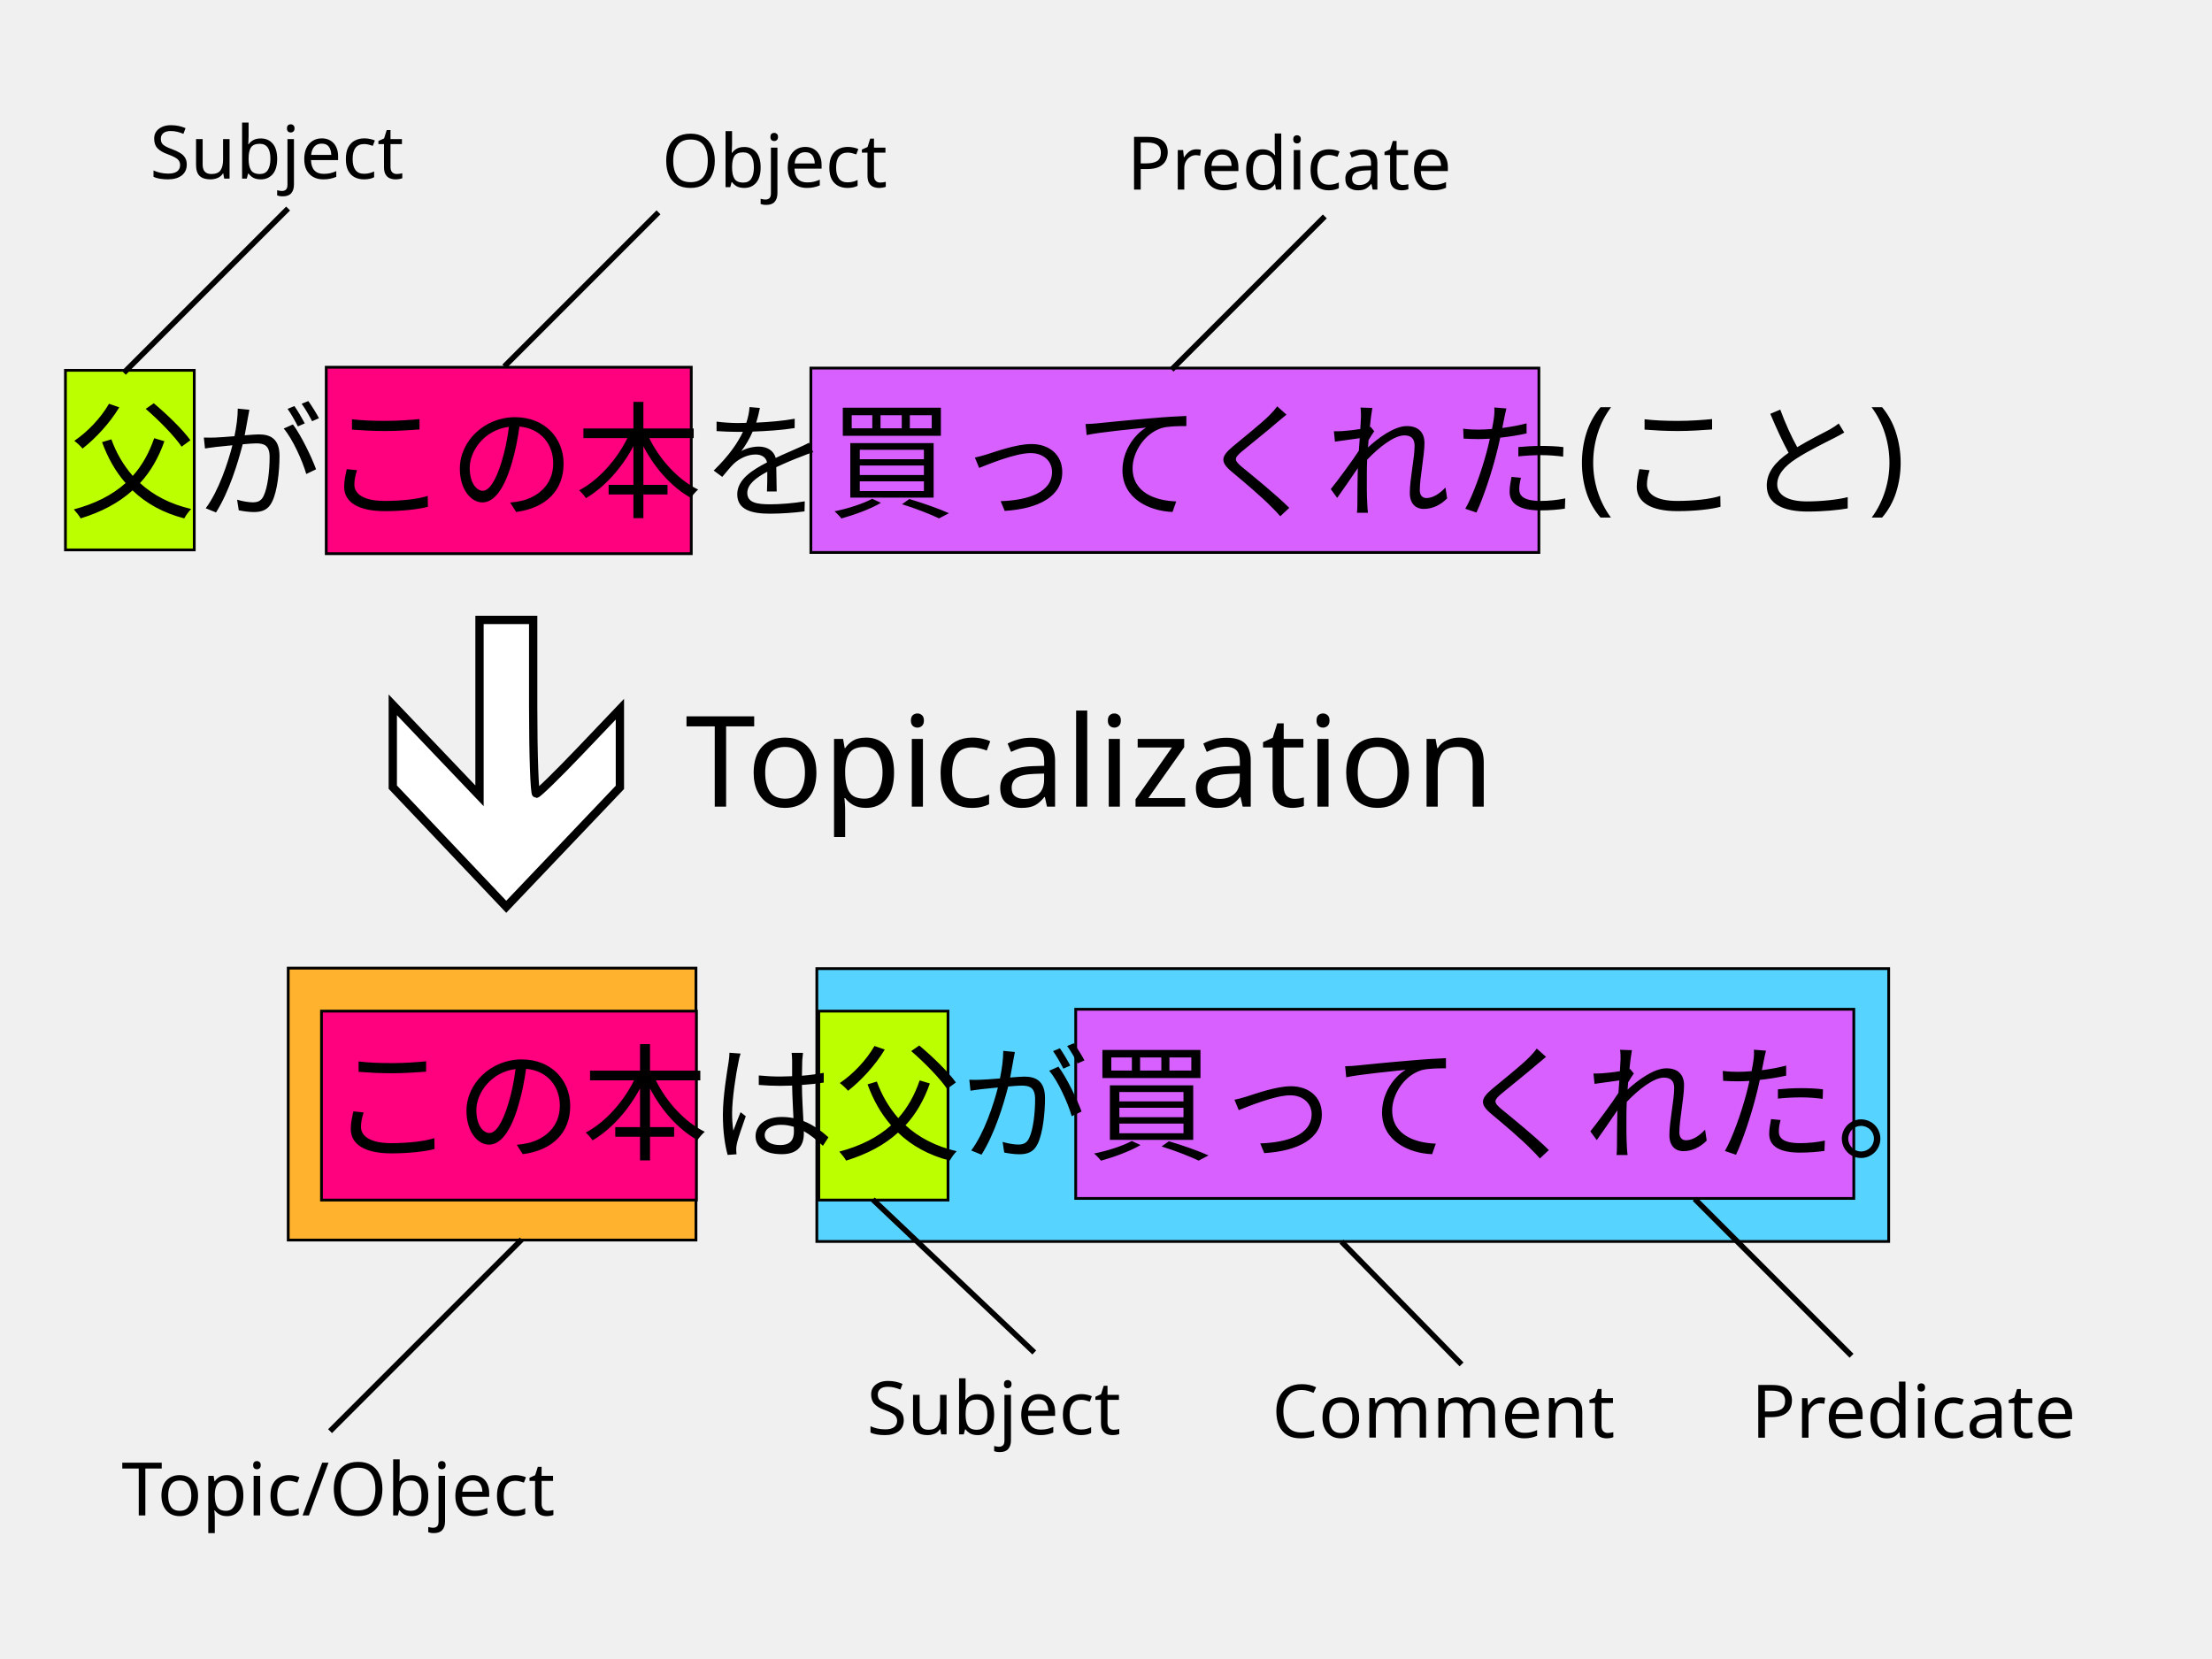
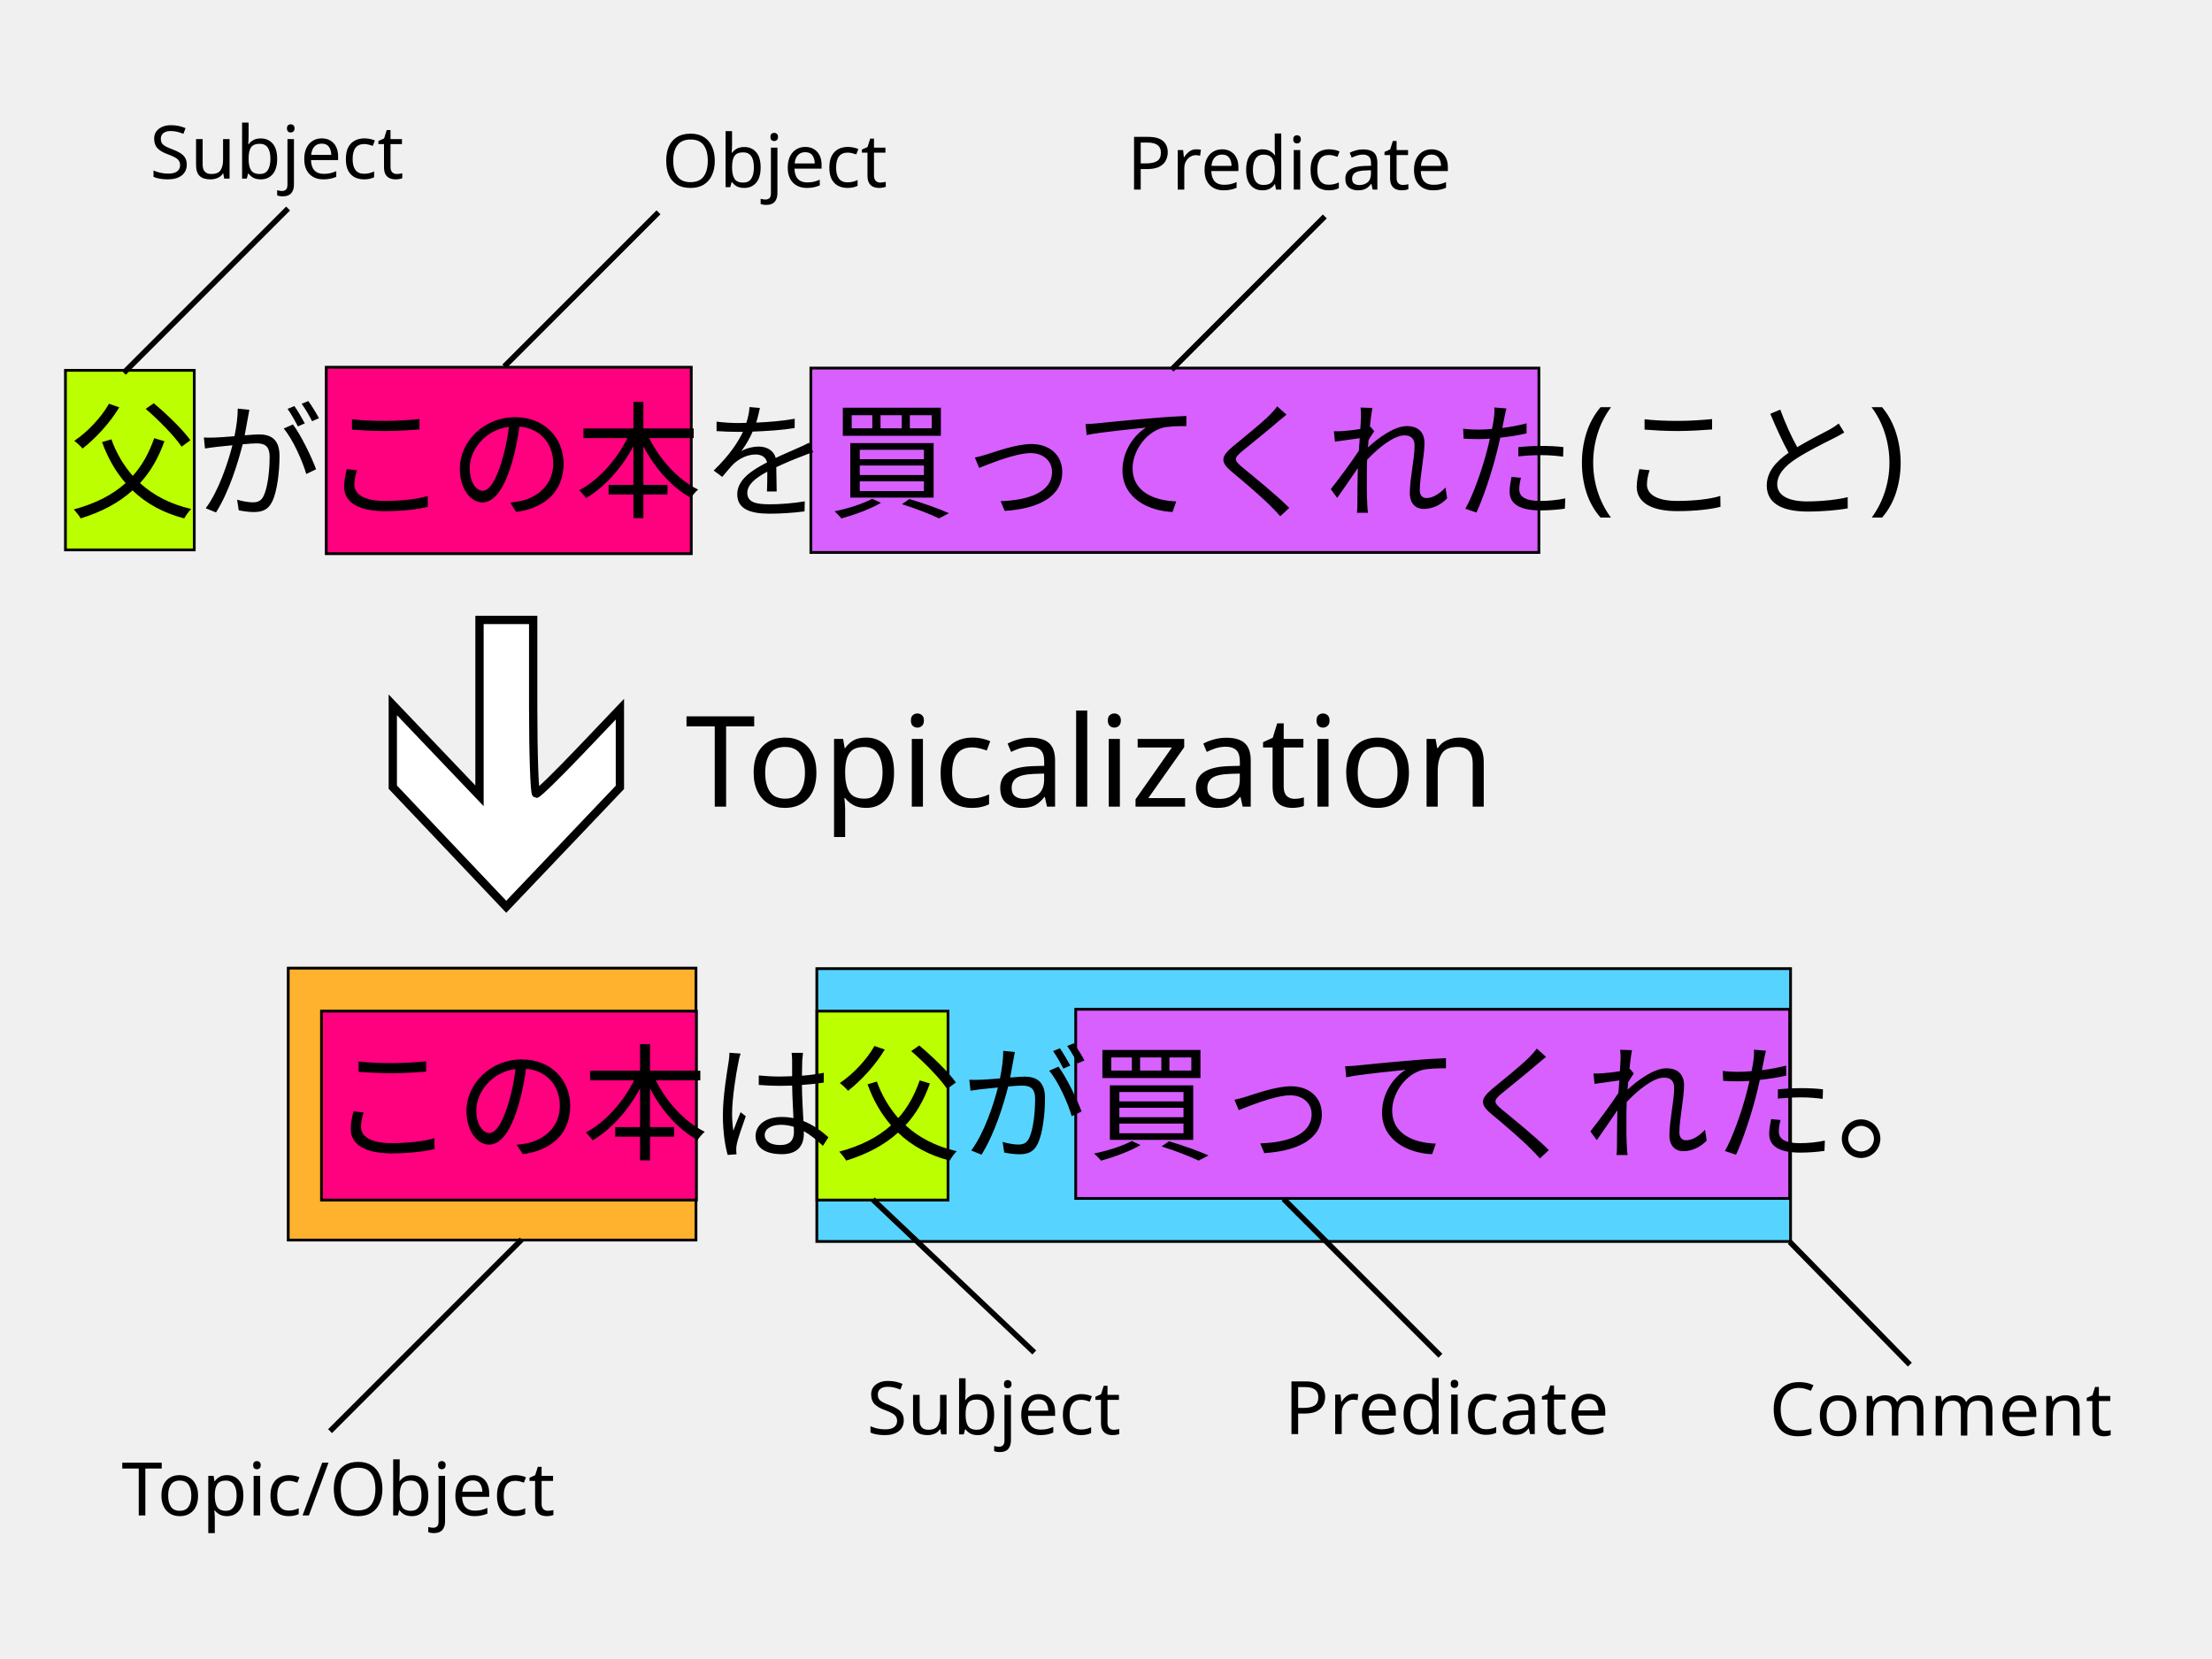
<svg xmlns="http://www.w3.org/2000/svg" width="800" height="600">
  <g>
-     <rect fill="#56d4ff" stroke="#000" x="295.418" y="350.323" width="387.657" height="98.673" id="svg_28" />
-     <rect fill="#bbff00" stroke="#000" x="296.121" y="365.687" width="46.742" height="68.332" id="svg_3" />
+     <rect id="svg_28" height="98.673" width="352.163" y="350.323" x="295.418" stroke="#000" fill="#56d4ff" />
+     <rect id="svg_3" height="68.332" width="47.391" y="365.687" x="295.472" stroke="#000" fill="#bbff00" />
    <g id="svg_1">
-       <rect fill="#bbff00" stroke="#000" x="23.667" y="133.935" width="46.589" height="64.942" id="svg_29" />
-       <path fill="#d760ff" stroke="#000" d="m293.262,133.119l263.304,0l0,66.691l-263.304,0l0,-66.691z" id="svg_23" opacity="undefined" />
-       <path fill="#ff007f" stroke="#000" d="m117.99,132.818l132.018,0l0,67.429l-132.018,0l0,-67.429z" id="svg_21" opacity="undefined" />
-       <text fill="#000000" stroke="#000" stroke-width="0" x="195.916" y="233.944" id="svg_7" font-size="24" font-family="Noto Sans JP" text-anchor="start" xml:space="preserve" transform="matrix(1.90592, 0, 0, 1.90592, -348.336, -262.152)">父がこの本を買ってくれた(こと)</text>
-       <line fill="none" stroke="#000" x1="44.792" y1="134.82" x2="104.198" y2="75.414" id="svg_49" stroke-width="2" />
-       <line fill="none" stroke="#000" x1="182.378" y1="132.565" x2="238.152" y2="76.792" id="svg_51" stroke-width="2" />
-       <line fill="none" stroke="#000" x1="423.719" y1="133.693" x2="479.136" y2="78.275" id="svg_52" stroke-width="2" />
-       <text fill="#000000" stroke="#000" x="211.175" y="171.442" id="svg_60" stroke-width="0" font-size="14" font-family="Noto Sans JP" text-anchor="start" xml:space="preserve" transform="matrix(1.90592, 0, 0, 1.90592, -348.336, -262.152)">Subject</text>
-       <text fill="#000000" stroke="#000" x="308.324" y="173.067" id="svg_65" stroke-width="0" font-size="14" font-family="Noto Sans JP" text-anchor="start" xml:space="preserve" transform="matrix(1.90592, 0, 0, 1.90592, -348.336, -262.152)">Object</text>
-       <text fill="#000000" stroke="#000" x="396.6" y="173.522" id="svg_66" stroke-width="0" font-size="14" font-family="Noto Sans JP" text-anchor="start" xml:space="preserve" transform="matrix(1.90592, 0, 0, 1.90592, -348.336, -262.152)">Predicate</text>
+       <rect id="svg_29" height="64.942" width="46.589" y="133.935" x="23.667" stroke="#000" fill="#bbff00" />
+       <path opacity="undefined" id="svg_23" d="m293.262,133.119l263.304,0l0,66.691l-263.304,0l0,-66.691z" stroke="#000" fill="#d760ff" />
+       <path opacity="undefined" id="svg_21" d="m117.99,132.818l132.018,0l0,67.429l-132.018,0l0,-67.429z" stroke="#000" fill="#ff007f" />
+       <text transform="matrix(1.90592, 0, 0, 1.90592, -348.336, -262.152)" xml:space="preserve" text-anchor="start" font-family="Noto Sans JP" font-size="24" id="svg_7" y="233.944" x="195.916" stroke-width="0" stroke="#000" fill="#000000">父がこの本を買ってくれた(こと)</text>
+       <line stroke-width="2" id="svg_49" y2="75.414" x2="104.198" y1="134.82" x1="44.792" stroke="#000" fill="none" />
+       <line stroke-width="2" id="svg_51" y2="76.792" x2="238.152" y1="132.565" x1="182.378" stroke="#000" fill="none" />
+       <line stroke-width="2" id="svg_52" y2="78.275" x2="479.136" y1="133.693" x1="423.719" stroke="#000" fill="none" />
+       <text transform="matrix(1.90592, 0, 0, 1.90592, -348.336, -262.152)" xml:space="preserve" text-anchor="start" font-family="Noto Sans JP" font-size="14" stroke-width="0" id="svg_60" y="171.442" x="211.175" stroke="#000" fill="#000000">Subject</text>
+       <text transform="matrix(1.90592, 0, 0, 1.90592, -348.336, -262.152)" xml:space="preserve" text-anchor="start" font-family="Noto Sans JP" font-size="14" stroke-width="0" id="svg_65" y="173.067" x="308.324" stroke="#000" fill="#000000">Object</text>
+       <text transform="matrix(1.90592, 0, 0, 1.90592, -348.336, -262.152)" xml:space="preserve" text-anchor="start" font-family="Noto Sans JP" font-size="14" stroke-width="0" id="svg_66" y="173.522" x="396.6" stroke="#000" fill="#000000">Predicate</text>
    </g>
-     <path fill="#d760ff" stroke="#000" d="m389.046,365.016l281.407,0l0,68.415l-281.407,0l0,-68.415z" id="svg_74" opacity="undefined" />
-     <rect fill="#ffb22d" stroke="#000" x="104.24" y="350.138" width="147.468" height="98.346" id="svg_15" />
-     <rect opacity="undefined" fill="#ff007f" stroke="#000" x="116.273" y="365.687" width="135.589" height="68.332" id="svg_18" />
-     <text fill="#000000" stroke="#000" stroke-width="0" x="245.17" y="355.813" id="svg_8" font-size="24" font-family="Noto Sans JP" text-anchor="start" xml:space="preserve" transform="matrix(1.90592, 0, 0, 1.90592, -348.336, -262.152)">この本は父が買ってくれた。</text>
-     <path fill="#ffffff" stroke="#000" d="m157.738,271.361l15.681,16.45l0,-31.805l0,-31.805l9.707,0l9.707,0l0,31.44c0,17.292 0.492,31.44 1.093,31.44c0.601,0 7.658,-6.884 15.681,-15.298l14.588,-15.298l0,14.14l0,14.14l-20.554,21.595l-20.554,21.595l-20.515,-21.636l-20.515,-21.636l0,-14.886l0,-14.886l15.681,16.45l0,0l-0,0z" id="svg_41" stroke-width="3" />
-     <text fill="#000000" stroke="#000" x="312.8" y="290.617" id="svg_45" stroke-width="0" font-size="24" font-family="Noto Sans JP" text-anchor="start" xml:space="preserve" transform="matrix(1.90592, 0, 0, 1.90592, -348.336, -262.152)">Topicalization</text>
-     <line fill="none" stroke="#000" x1="612.908" y1="433.597" x2="669.638" y2="490.327" id="svg_53" stroke-width="2" />
-     <path fill="none" stroke="#000" stroke-width="2" opacity="undefined" d="m485.171,449.066l43.415,44.383" id="svg_54" />
-     <path fill="#ffffff" stroke="#000" stroke-width="2" opacity="undefined" d="m315.667,433.831l58.397,55.31" id="svg_55" />
-     <path fill="#ffffff" stroke="#000" opacity="undefined" d="m255.837,526.001" id="svg_59" stroke-width="2" />
-     <text fill="#000000" stroke="#000" x="205.828" y="425.105" id="svg_67" stroke-width="0" font-size="14" font-family="Noto Sans JP" text-anchor="start" xml:space="preserve" transform="matrix(1.90592, 0, 0, 1.90592, -348.336, -262.152)">Topic/Object</text>
-     <text fill="#000000" stroke="#000" x="347.231" y="409.733" id="svg_69" stroke-width="0" font-size="14" font-family="Noto Sans JP" text-anchor="start" xml:space="preserve" transform="matrix(1.90592, 0, 0, 1.90592, -348.336, -262.152)">Subject</text>
-     <text fill="#000000" stroke="#000" stroke-width="0" x="424.104" y="410.341" id="svg_70" font-size="14" font-family="Noto Sans JP" text-anchor="start" xml:space="preserve" transform="matrix(1.90592, 0, 0, 1.90592, -348.336, -262.152)">Comment</text>
-     <text fill="#000000" stroke="#000" stroke-width="0" x="515.054" y="410.358" id="svg_71" font-size="14" font-family="Noto Sans JP" text-anchor="start" xml:space="preserve" transform="matrix(1.90592, 0, 0, 1.90592, -348.336, -262.152)">Predicate</text>
-     <line fill="none" stroke="#000" x1="188.678" y1="448.283" x2="119.37" y2="517.591" id="svg_4" stroke-width="2" />
+     <path opacity="undefined" id="svg_74" d="m389.046,365.016l258.214,0l0,68.415l-258.214,0l0,-68.415z" stroke="#000" fill="#d760ff" />
+     <rect id="svg_15" height="98.346" width="147.468" y="350.138" x="104.24" stroke="#000" fill="#ffb22d" />
+     <rect id="svg_18" height="68.332" width="135.589" y="365.687" x="116.273" stroke="#000" fill="#ff007f" opacity="undefined" />
+     <text transform="matrix(1.90592, 0, 0, 1.90592, -348.336, -262.152)" xml:space="preserve" text-anchor="start" font-family="Noto Sans JP" font-size="24" id="svg_8" y="355.813" x="245.17" stroke-width="0" stroke="#000" fill="#000000">この本は父が買ってくれた。</text>
+     <path stroke-width="3" id="svg_41" d="m157.738,271.361l15.681,16.45l0,-31.805l0,-31.805l9.707,0l9.707,0l0,31.44c0,17.292 0.492,31.44 1.093,31.44c0.601,0 7.658,-6.884 15.681,-15.298l14.588,-15.298l0,14.14l0,14.14l-20.554,21.595l-20.554,21.595l-20.515,-21.636l-20.515,-21.636l0,-14.886l0,-14.886l15.681,16.45l0,0l-0,0z" stroke="#000" fill="#ffffff" />
+     <text transform="matrix(1.90592, 0, 0, 1.90592, -348.336, -262.152)" xml:space="preserve" text-anchor="start" font-family="Noto Sans JP" font-size="24" stroke-width="0" id="svg_45" y="290.617" x="312.8" stroke="#000" fill="#000000">Topicalization</text>
+     <line stroke-width="2" id="svg_53" y2="490.327" x2="520.937" y1="433.597" x1="464.207" stroke="#000" fill="none" />
+     <path id="svg_54" d="m647.315,449.163l43.415,44.383" opacity="undefined" stroke-width="2" stroke="#000" fill="none" />
+     <path id="svg_55" d="m315.667,433.831l58.397,55.31" opacity="undefined" stroke-width="2" stroke="#000" fill="#ffffff" />
+     <path stroke-width="2" id="svg_59" d="m255.837,526.001" opacity="undefined" stroke="#000" fill="#ffffff" />
+     <text transform="matrix(1.90592, 0, 0, 1.90592, -348.336, -262.152)" xml:space="preserve" text-anchor="start" font-family="Noto Sans JP" font-size="14" stroke-width="0" id="svg_67" y="425.105" x="205.828" stroke="#000" fill="#000000">Topic/Object</text>
+     <text transform="matrix(1.90592, 0, 0, 1.90592, -348.336, -262.152)" xml:space="preserve" text-anchor="start" font-family="Noto Sans JP" font-size="14" stroke-width="0" id="svg_69" y="409.733" x="347.231" stroke="#000" fill="#000000">Subject</text>
+     <text transform="matrix(1.90592, 0, 0, 1.90592, -348.336, -262.152)" xml:space="preserve" text-anchor="start" font-family="Noto Sans JP" font-size="14" id="svg_70" y="409.95" x="518.479" stroke-width="0" stroke="#000" fill="#000000">Comment</text>
+     <text transform="matrix(1.90592, 0, 0, 1.90592, -348.336, -262.152)" xml:space="preserve" text-anchor="start" font-family="Noto Sans JP" font-size="14" id="svg_71" y="409.676" x="426.472" stroke-width="0" stroke="#000" fill="#000000">Predicate</text>
+     <line stroke-width="2" id="svg_4" y2="517.591" x2="119.37" y1="448.283" x1="188.678" stroke="#000" fill="none" />
  </g>
</svg>
